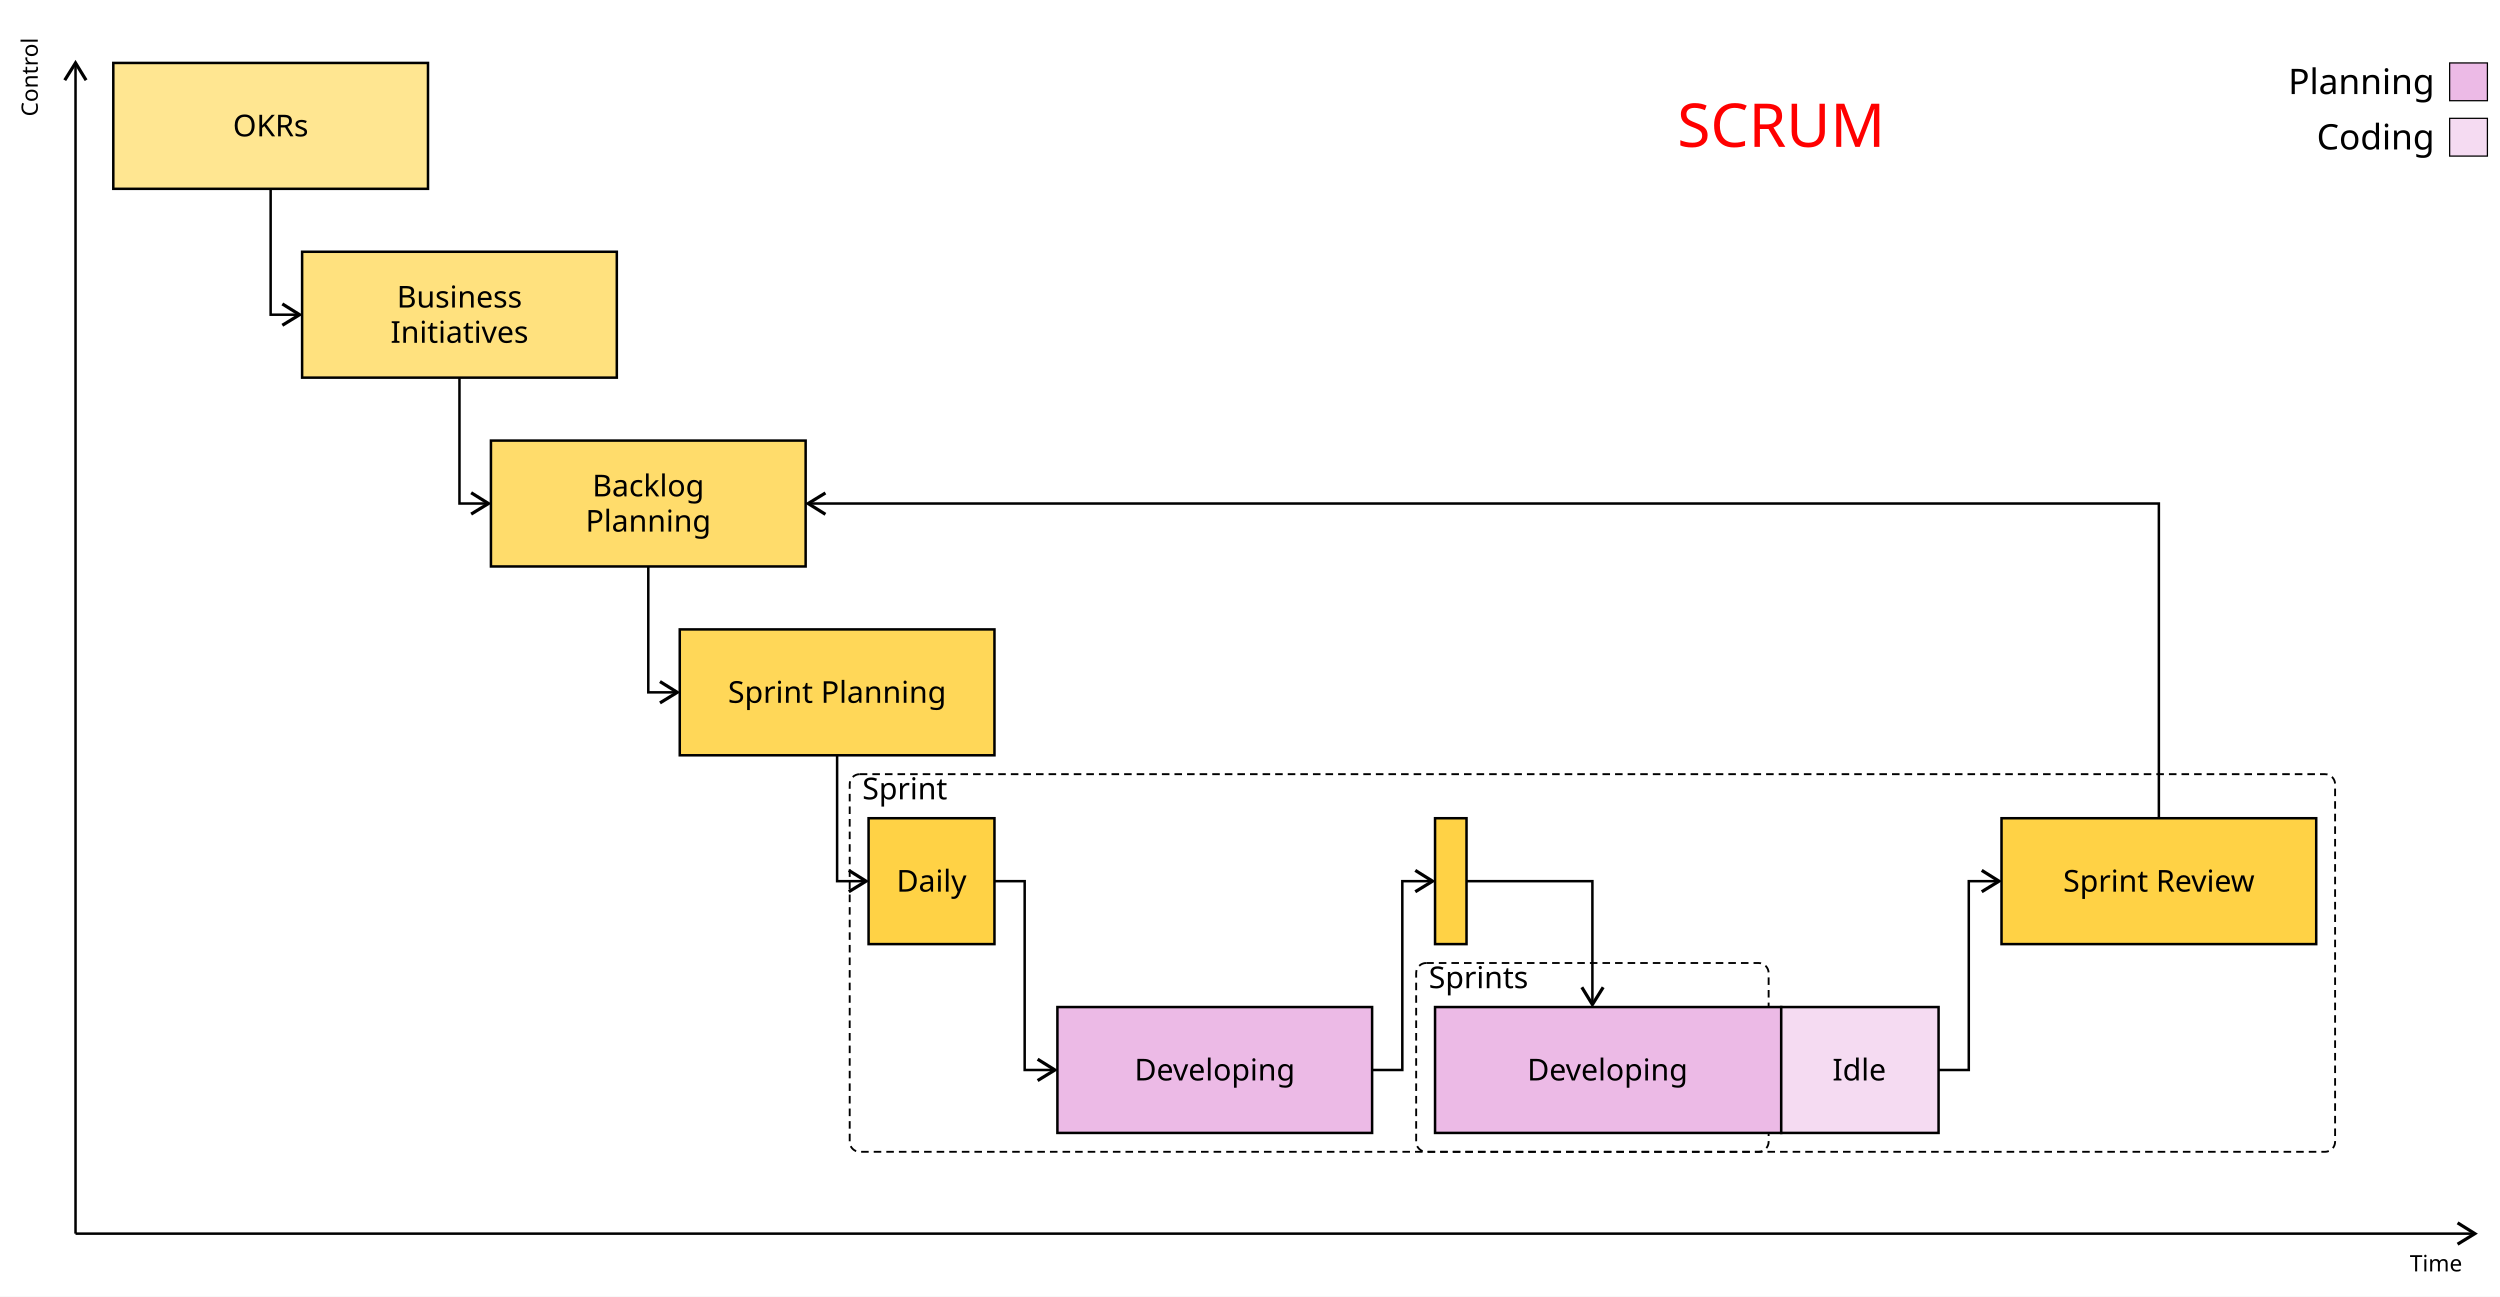
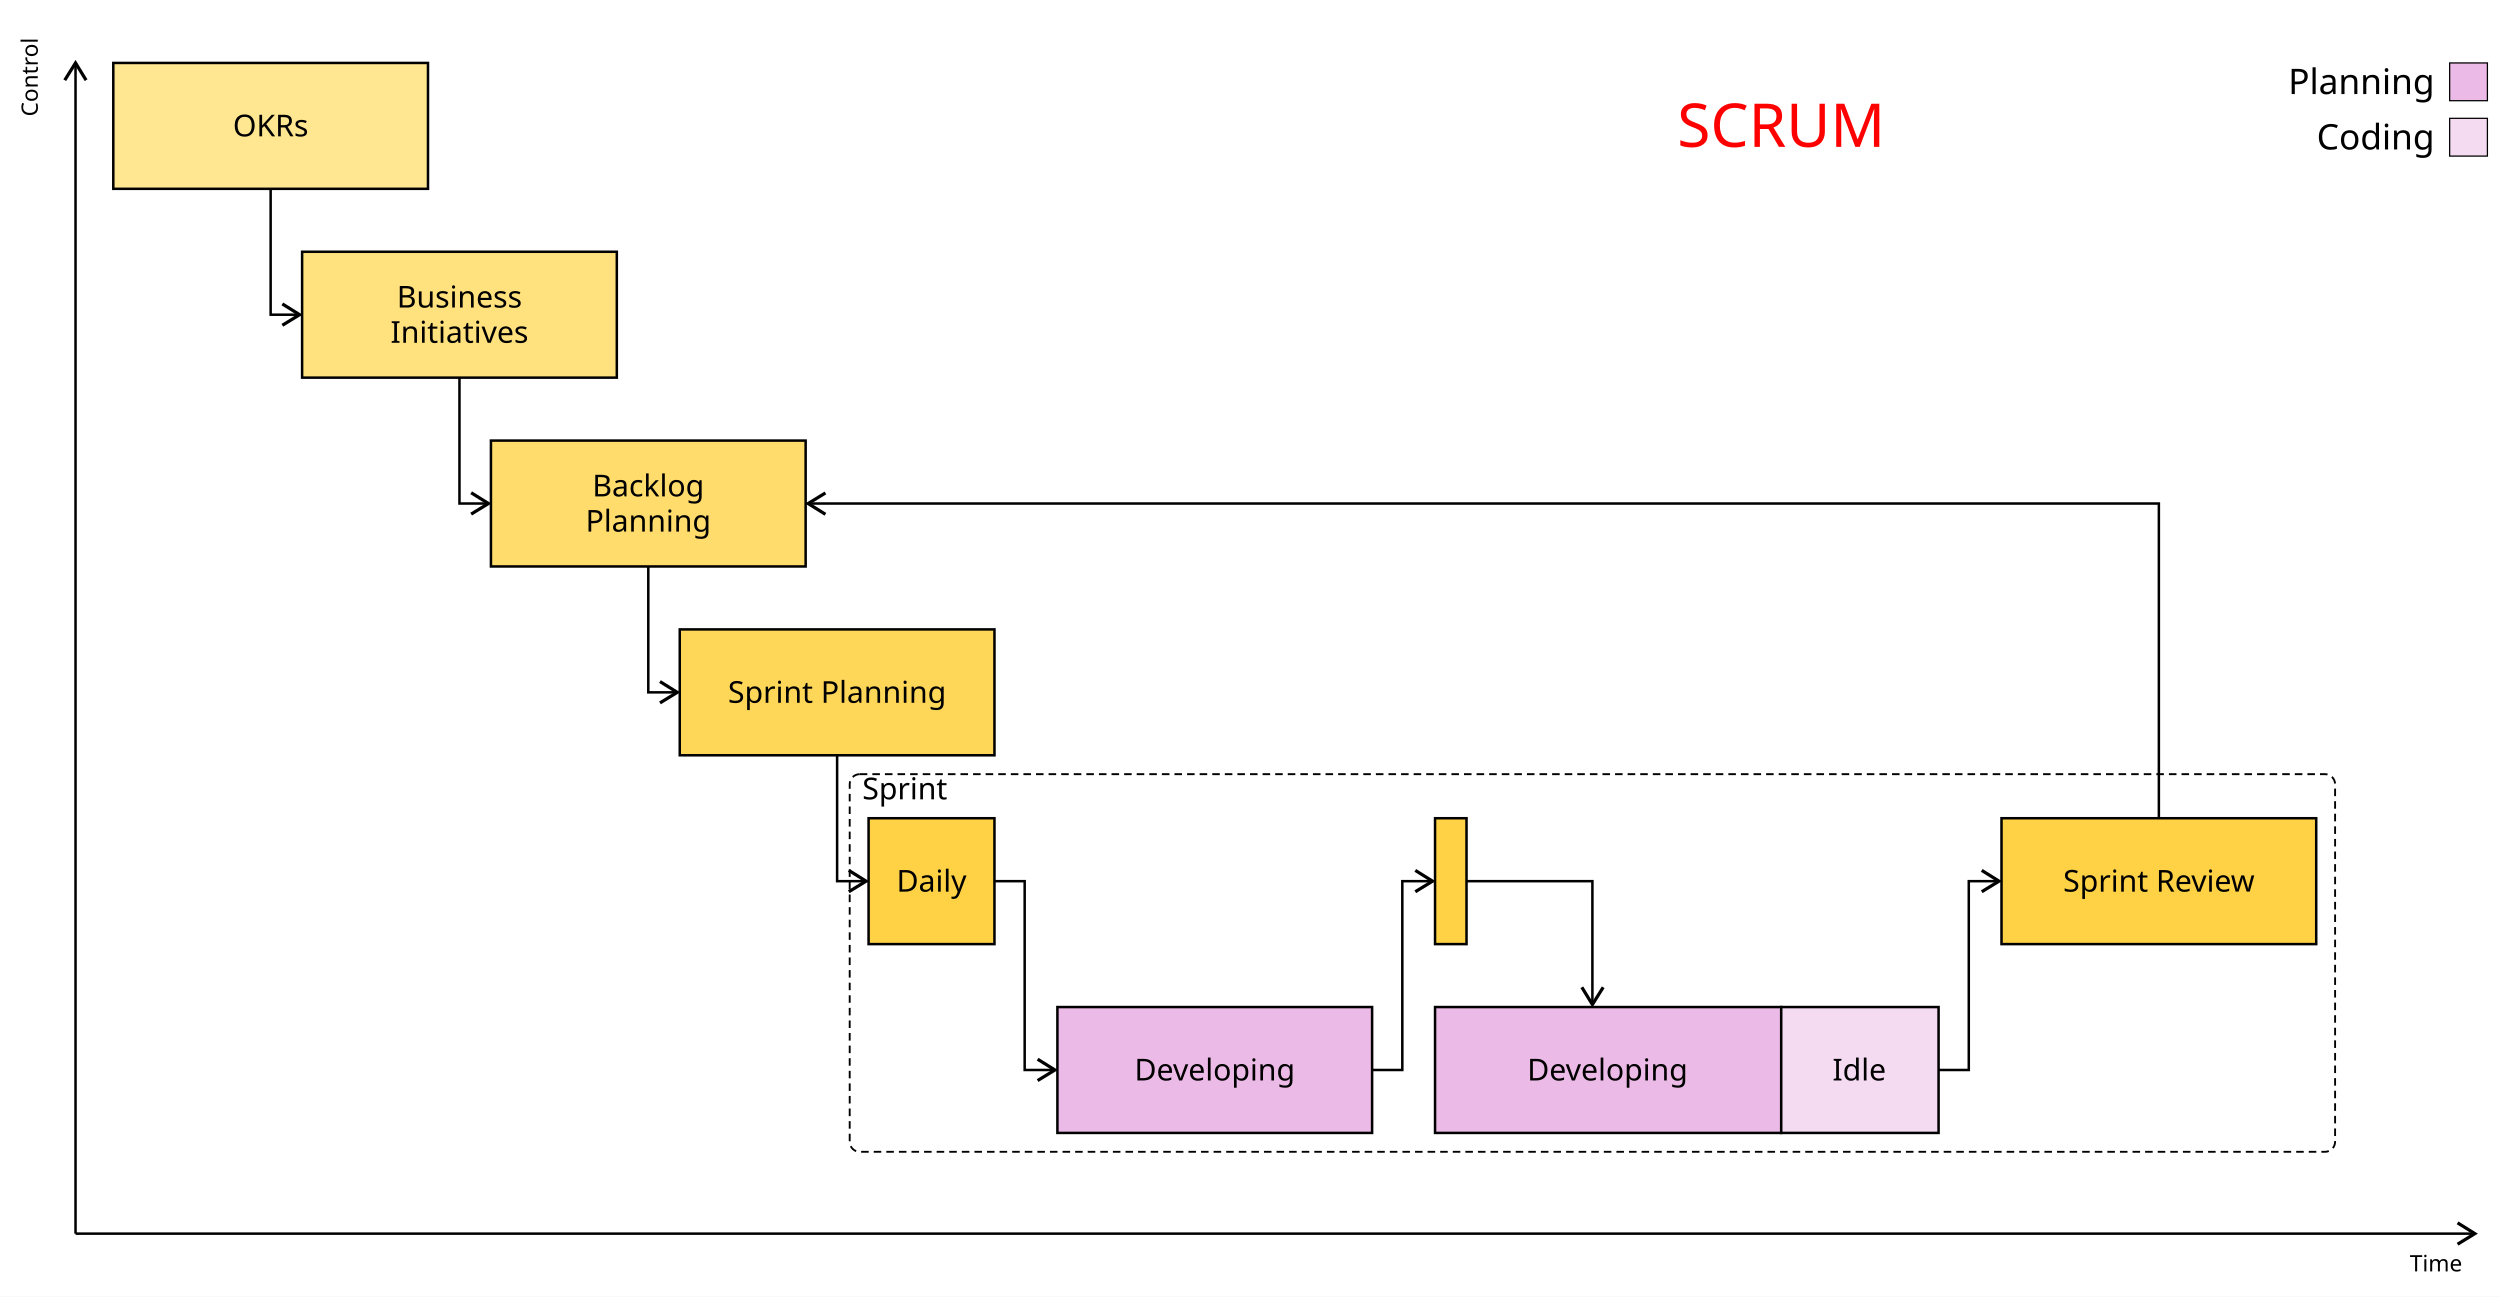
<svg xmlns="http://www.w3.org/2000/svg" width="1986" height="1030">
  <defs>
    <marker id="arrowhead" markerWidth="12" markerHeight="13" refX="8" refY="5.5" orient="auto" viewBox="-1 -1 14 13">
      <polyline points="0 0.5, 8 5.5, 0 10.4" fill="none" stroke="#000" stroke-width="1.5" stroke-linejoin="miter" />
    </marker>
  </defs>
  <rect width="1986" height="1030" fill="#fff" />
  <line x1="60" y1="980" x2="60" y2="50" stroke="#000" stroke-width="2" marker-end="url(#arrowhead)" />
-   <text x="30" y="30" font-family="'Arial Narrow', 'Helvetica Neue Condensed', 'Ubuntu Condensed', 'Liberation Sans Narrow', Impact, sans-serif" font-size="18" text-anchor="end" transform="rotate(-90 30 30)">Control</text>
+   <text x="30" y="30" font-family="'Arial Narrow', 'Helvetica Neue Condensed', 'Ubuntu Condensed', 'Liberation Sans Narrow', Impact, sans-serif" font-size="18" transform="rotate(-90 30 30)" text-anchor="end">Control</text>
  <line x1="60" y1="980" x2="1966" y2="980" stroke="#000" stroke-width="2" marker-end="url(#arrowhead)" />
  <text x="1956" y="1010" font-family="'Arial Narrow', 'Helvetica Neue Condensed', 'Ubuntu Condensed', 'Liberation Sans Narrow', Impact, sans-serif" font-size="18" text-anchor="end">Time</text>
  <rect x="675" y="615" width="1180" height="300" fill="none" stroke="#000" stroke-width="1.5" stroke-dasharray="6,4" rx="8" />
  <text x="685" y="635" font-family="'Arial Narrow', 'Helvetica Neue Condensed', 'Ubuntu Condensed', 'Liberation Sans Narrow', Impact, sans-serif" font-size="24">Sprint</text>
-   <rect x="1125" y="765" width="280" height="150" fill="none" stroke="#000" stroke-width="1.5" stroke-dasharray="6,4" rx="8" />
-   <text x="1135" y="785" font-family="'Arial Narrow', 'Helvetica Neue Condensed', 'Ubuntu Condensed', 'Liberation Sans Narrow', Impact, sans-serif" font-size="24">Sprints</text>
  <polyline points="215,150 215,250 238,250" fill="none" stroke="#000" stroke-width="2" marker-end="url(#arrowhead)" />
  <polyline points="365,300 365,400 388,400" fill="none" stroke="#000" stroke-width="2" marker-end="url(#arrowhead)" />
  <polyline points="515,450 515,550 538,550" fill="none" stroke="#000" stroke-width="2" marker-end="url(#arrowhead)" />
  <polyline points="665,600 665,700 688,700" fill="none" stroke="#000" stroke-width="2" marker-end="url(#arrowhead)" />
  <polyline points="790,700 814,700 814,850 838,850" fill="none" stroke="#000" stroke-width="2" marker-end="url(#arrowhead)" />
  <polyline points="1090,850 1114,850 1114,700 1138,700" fill="none" stroke="#000" stroke-width="2" marker-end="url(#arrowhead)" />
  <polyline points="1165,700 1265,700 1265,798" fill="none" stroke="#000" stroke-width="2" marker-end="url(#arrowhead)" />
  <polyline points="1540,850 1564,850 1564,700 1588,700" fill="none" stroke="#000" stroke-width="2" marker-end="url(#arrowhead)" />
  <polyline points="1715,650 1715,400 642,400" fill="none" stroke="#000" stroke-width="2" marker-end="url(#arrowhead)" />
  <rect x="90" y="50" width="250" height="100" fill="#FFE691" stroke="#000" stroke-width="2" />
-   <text x="215" y="100" font-family="'Arial Narrow', 'Helvetica Neue Condensed', 'Ubuntu Condensed', 'Liberation Sans Narrow', Impact, sans-serif" font-size="24" font-weight="normal" text-anchor="middle" dominant-baseline="middle">OKRs</text>
+   <text x="215" y="100" font-family="'Arial Narrow', 'Helvetica Neue Condensed', 'Ubuntu Condensed', 'Liberation Sans Narrow', Impact, sans-serif" font-size="24" dominant-baseline="middle" font-weight="normal" text-anchor="middle">OKRs</text>
  <rect x="240" y="200" width="250" height="100" fill="#FFE17E" stroke="#000" stroke-width="2" />
  <text x="365" y="236" font-family="'Arial Narrow', 'Helvetica Neue Condensed', 'Ubuntu Condensed', 'Liberation Sans Narrow', Impact, sans-serif" font-size="24" dominant-baseline="middle" font-weight="normal" text-anchor="middle">Business</text>
  <text x="365" y="264" font-family="'Arial Narrow', 'Helvetica Neue Condensed', 'Ubuntu Condensed', 'Liberation Sans Narrow', Impact, sans-serif" font-size="24" font-weight="normal" text-anchor="middle" dominant-baseline="middle">Initiatives</text>
  <rect x="390" y="350" width="250" height="100" fill="#FFDC6B" stroke="#000" stroke-width="2" />
-   <text x="515" y="386" font-family="'Arial Narrow', 'Helvetica Neue Condensed', 'Ubuntu Condensed', 'Liberation Sans Narrow', Impact, sans-serif" font-size="24" dominant-baseline="middle" font-weight="normal" text-anchor="middle">Backlog</text>
+   <text x="515" y="386" font-family="'Arial Narrow', 'Helvetica Neue Condensed', 'Ubuntu Condensed', 'Liberation Sans Narrow', Impact, sans-serif" font-size="24" font-weight="normal" text-anchor="middle" dominant-baseline="middle">Backlog</text>
  <text x="515" y="414" font-family="'Arial Narrow', 'Helvetica Neue Condensed', 'Ubuntu Condensed', 'Liberation Sans Narrow', Impact, sans-serif" font-size="24" font-weight="normal" text-anchor="middle" dominant-baseline="middle">Planning</text>
  <rect x="540" y="500" width="250" height="100" fill="#FFD758" stroke="#000" stroke-width="2" />
-   <text x="665" y="550" font-family="'Arial Narrow', 'Helvetica Neue Condensed', 'Ubuntu Condensed', 'Liberation Sans Narrow', Impact, sans-serif" font-size="24" dominant-baseline="middle" font-weight="normal" text-anchor="middle">Sprint Planning</text>
+   <text x="665" y="550" font-family="'Arial Narrow', 'Helvetica Neue Condensed', 'Ubuntu Condensed', 'Liberation Sans Narrow', Impact, sans-serif" font-size="24" text-anchor="middle" dominant-baseline="middle" font-weight="normal">Sprint Planning</text>
  <rect x="690" y="650" width="100" height="100" fill="#FFD245" stroke="#000" stroke-width="2" />
-   <text x="740" y="700" font-family="'Arial Narrow', 'Helvetica Neue Condensed', 'Ubuntu Condensed', 'Liberation Sans Narrow', Impact, sans-serif" font-size="24" dominant-baseline="middle" font-weight="normal" text-anchor="middle">Daily</text>
+   <text x="740" y="700" font-family="'Arial Narrow', 'Helvetica Neue Condensed', 'Ubuntu Condensed', 'Liberation Sans Narrow', Impact, sans-serif" font-size="24" font-weight="normal" text-anchor="middle" dominant-baseline="middle">Daily</text>
  <rect x="840" y="800" width="250" height="100" fill="#ecbae6" stroke="#000" stroke-width="2" />
  <text x="965" y="850" font-family="'Arial Narrow', 'Helvetica Neue Condensed', 'Ubuntu Condensed', 'Liberation Sans Narrow', Impact, sans-serif" font-size="24" font-weight="normal" text-anchor="middle" dominant-baseline="middle">Developing</text>
  <rect x="1140" y="650" width="25" height="100" fill="#FFD245" stroke="#000" stroke-width="2" />
-   <text x="1152" y="700" font-family="'Arial Narrow', 'Helvetica Neue Condensed', 'Ubuntu Condensed', 'Liberation Sans Narrow', Impact, sans-serif" font-size="24" font-weight="normal" text-anchor="middle" dominant-baseline="middle" />
+   <text x="1152" y="700" font-family="'Arial Narrow', 'Helvetica Neue Condensed', 'Ubuntu Condensed', 'Liberation Sans Narrow', Impact, sans-serif" font-size="24" text-anchor="middle" dominant-baseline="middle" font-weight="normal" />
  <rect x="1140" y="800" width="275" height="100" fill="#ecbae6" stroke="#000" stroke-width="2" />
  <text x="1277" y="850" font-family="'Arial Narrow', 'Helvetica Neue Condensed', 'Ubuntu Condensed', 'Liberation Sans Narrow', Impact, sans-serif" font-size="24" font-weight="normal" text-anchor="middle" dominant-baseline="middle">Developing</text>
  <rect x="1415" y="800" width="125" height="100" fill="#f5dbf2" stroke="#000" stroke-width="2" />
  <text x="1477" y="850" font-family="'Arial Narrow', 'Helvetica Neue Condensed', 'Ubuntu Condensed', 'Liberation Sans Narrow', Impact, sans-serif" font-size="24" font-weight="normal" text-anchor="middle" dominant-baseline="middle">Idle</text>
  <rect x="1590" y="650" width="250" height="100" fill="#FFD245" stroke="#000" stroke-width="2" />
  <text x="1715" y="700" font-family="'Arial Narrow', 'Helvetica Neue Condensed', 'Ubuntu Condensed', 'Liberation Sans Narrow', Impact, sans-serif" font-size="24" font-weight="normal" text-anchor="middle" dominant-baseline="middle">Sprint Review</text>
  <rect x="1290" y="50" width="250" height="100" fill="none" stroke="none" stroke-width="2" />
  <text x="1415" y="100" font-family="'Arial Narrow', 'Helvetica Neue Condensed', 'Ubuntu Condensed', 'Liberation Sans Narrow', Impact, sans-serif" font-size="48" font-weight="normal" text-anchor="middle" dominant-baseline="middle" fill="#FF0000">SCRUM</text>
  <rect x="1946" y="50" width="30" height="30" fill="#ecbae6" stroke="#000" stroke-width="1" />
  <text x="1934" y="65" font-family="'Arial Narrow', 'Helvetica Neue Condensed', 'Ubuntu Condensed', 'Liberation Sans Narrow', Impact, sans-serif" font-size="28" text-anchor="end" dominant-baseline="middle">Planning</text>
  <rect x="1946" y="94" width="30" height="30" fill="#f5dbf2" stroke="#000" stroke-width="1" />
  <text x="1934" y="109" font-family="'Arial Narrow', 'Helvetica Neue Condensed', 'Ubuntu Condensed', 'Liberation Sans Narrow', Impact, sans-serif" font-size="28" text-anchor="end" dominant-baseline="middle">Coding</text>
</svg>
